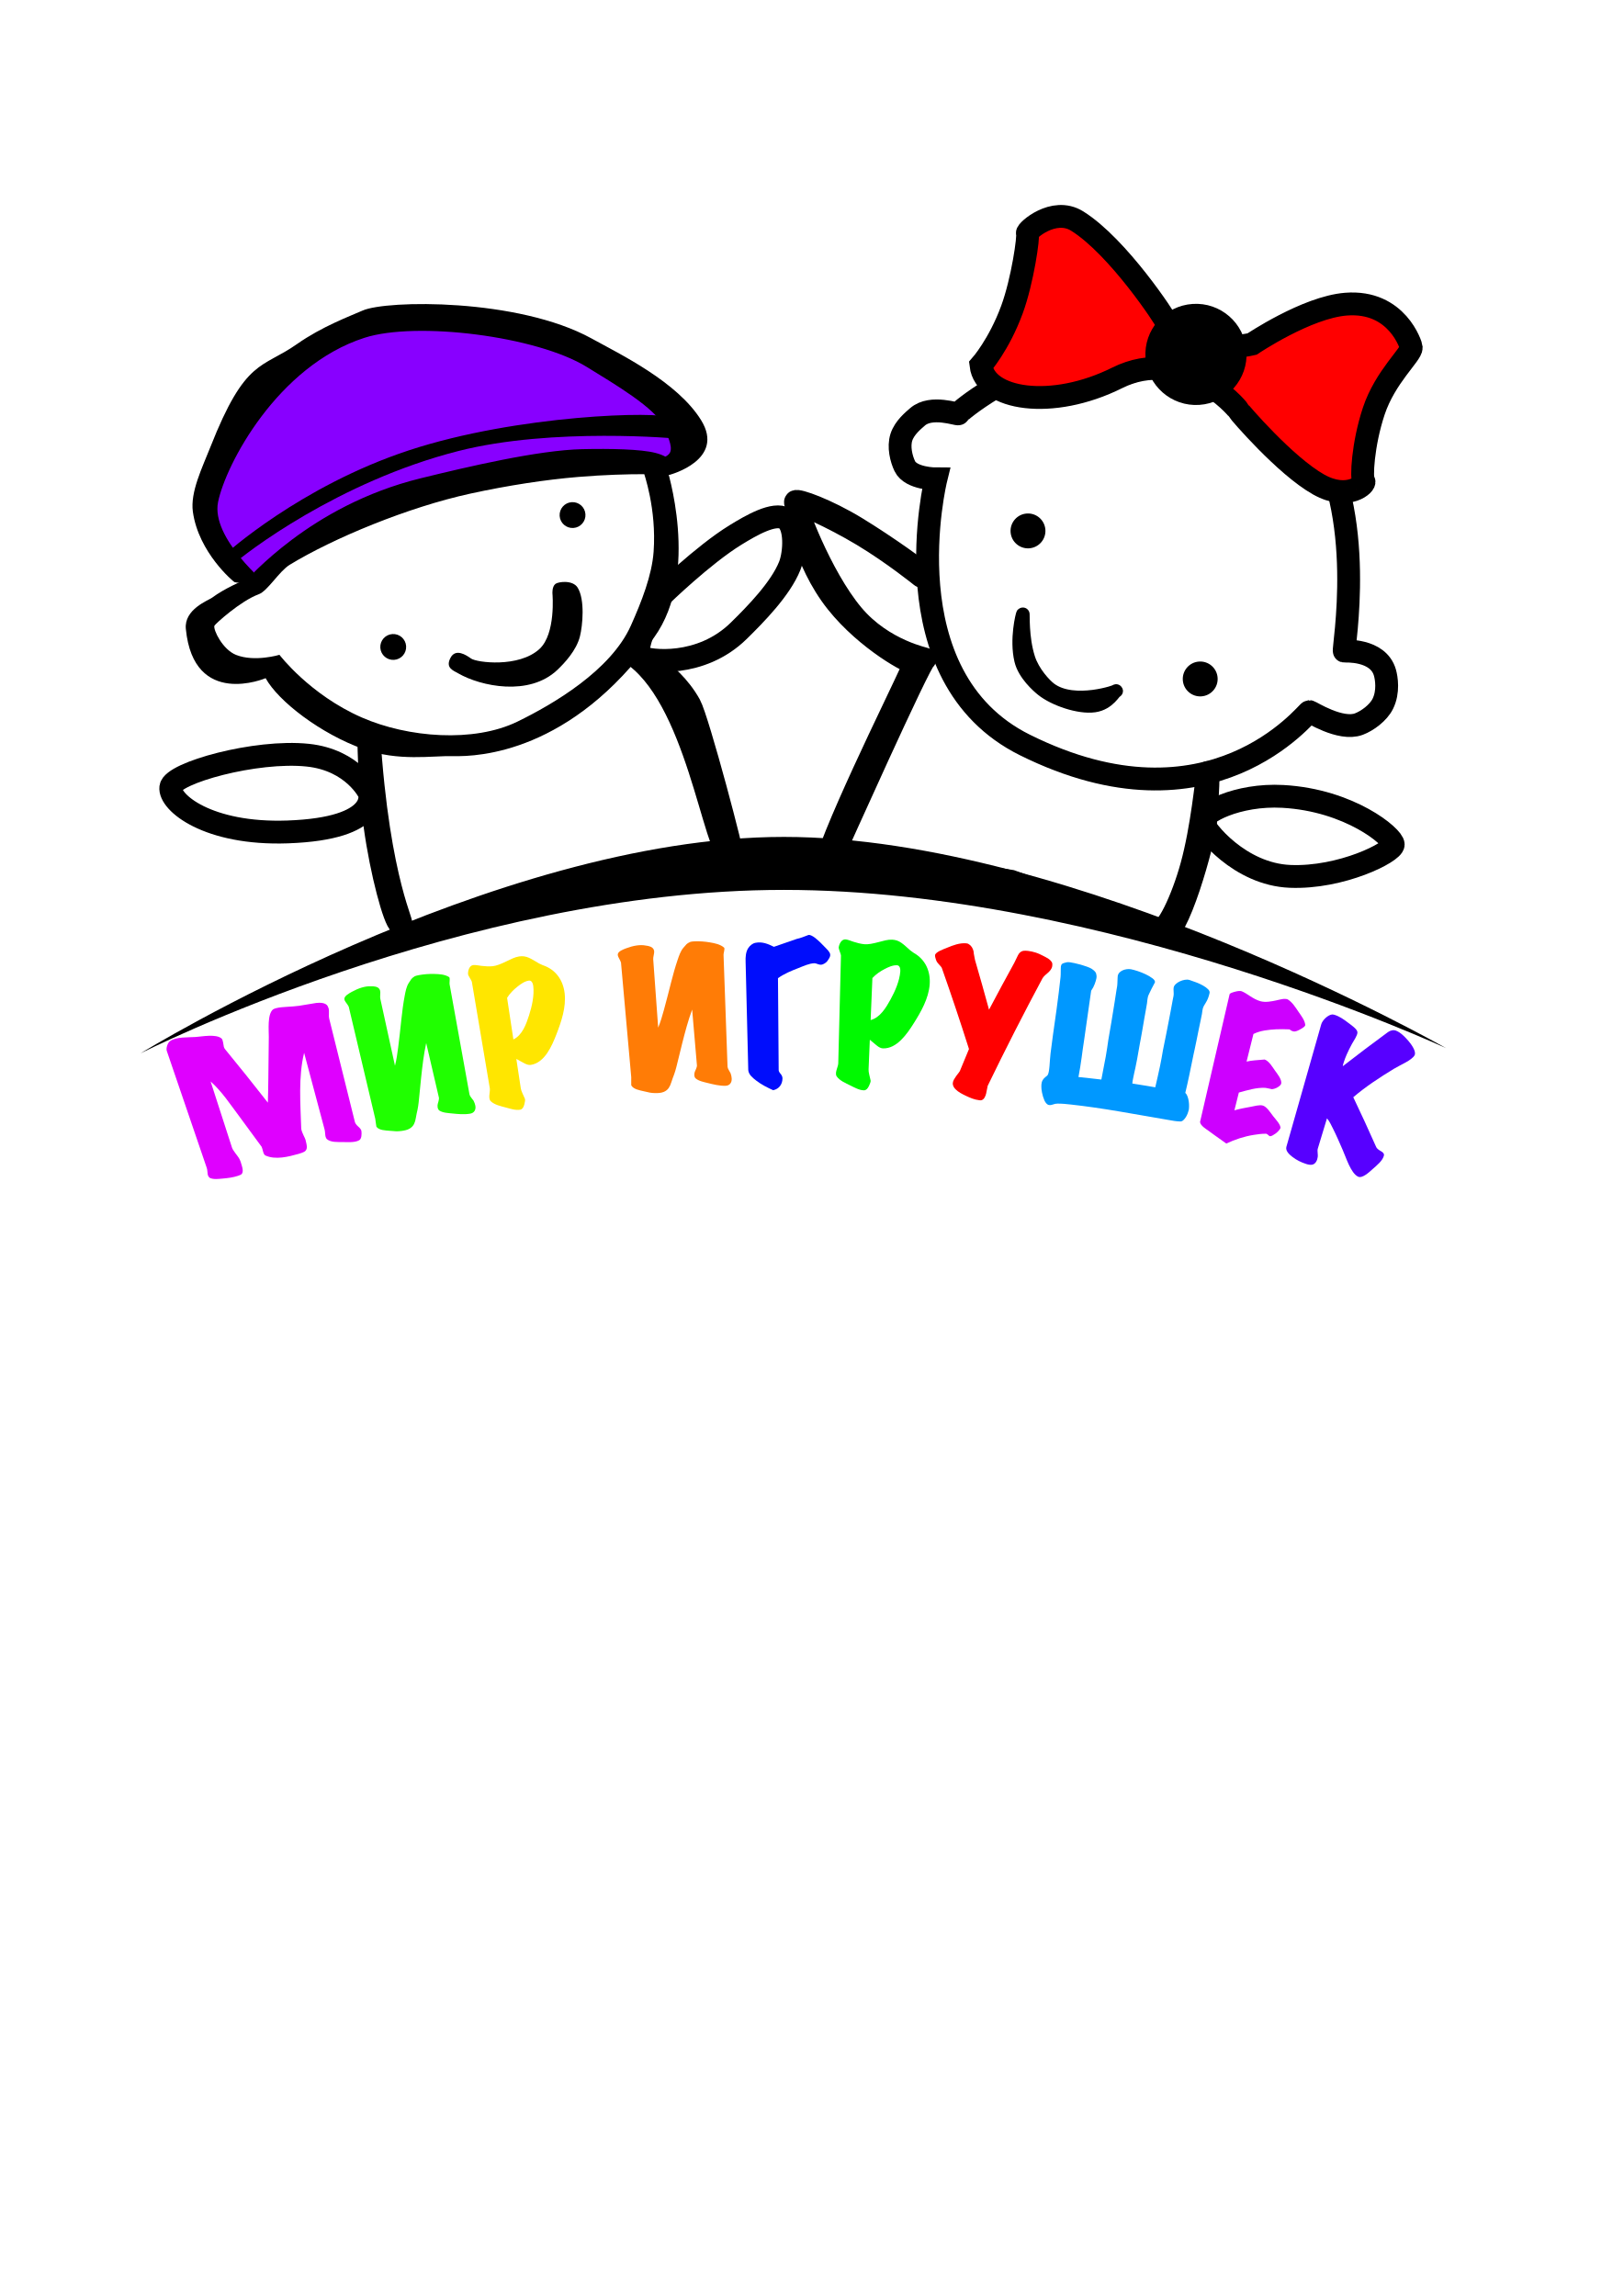
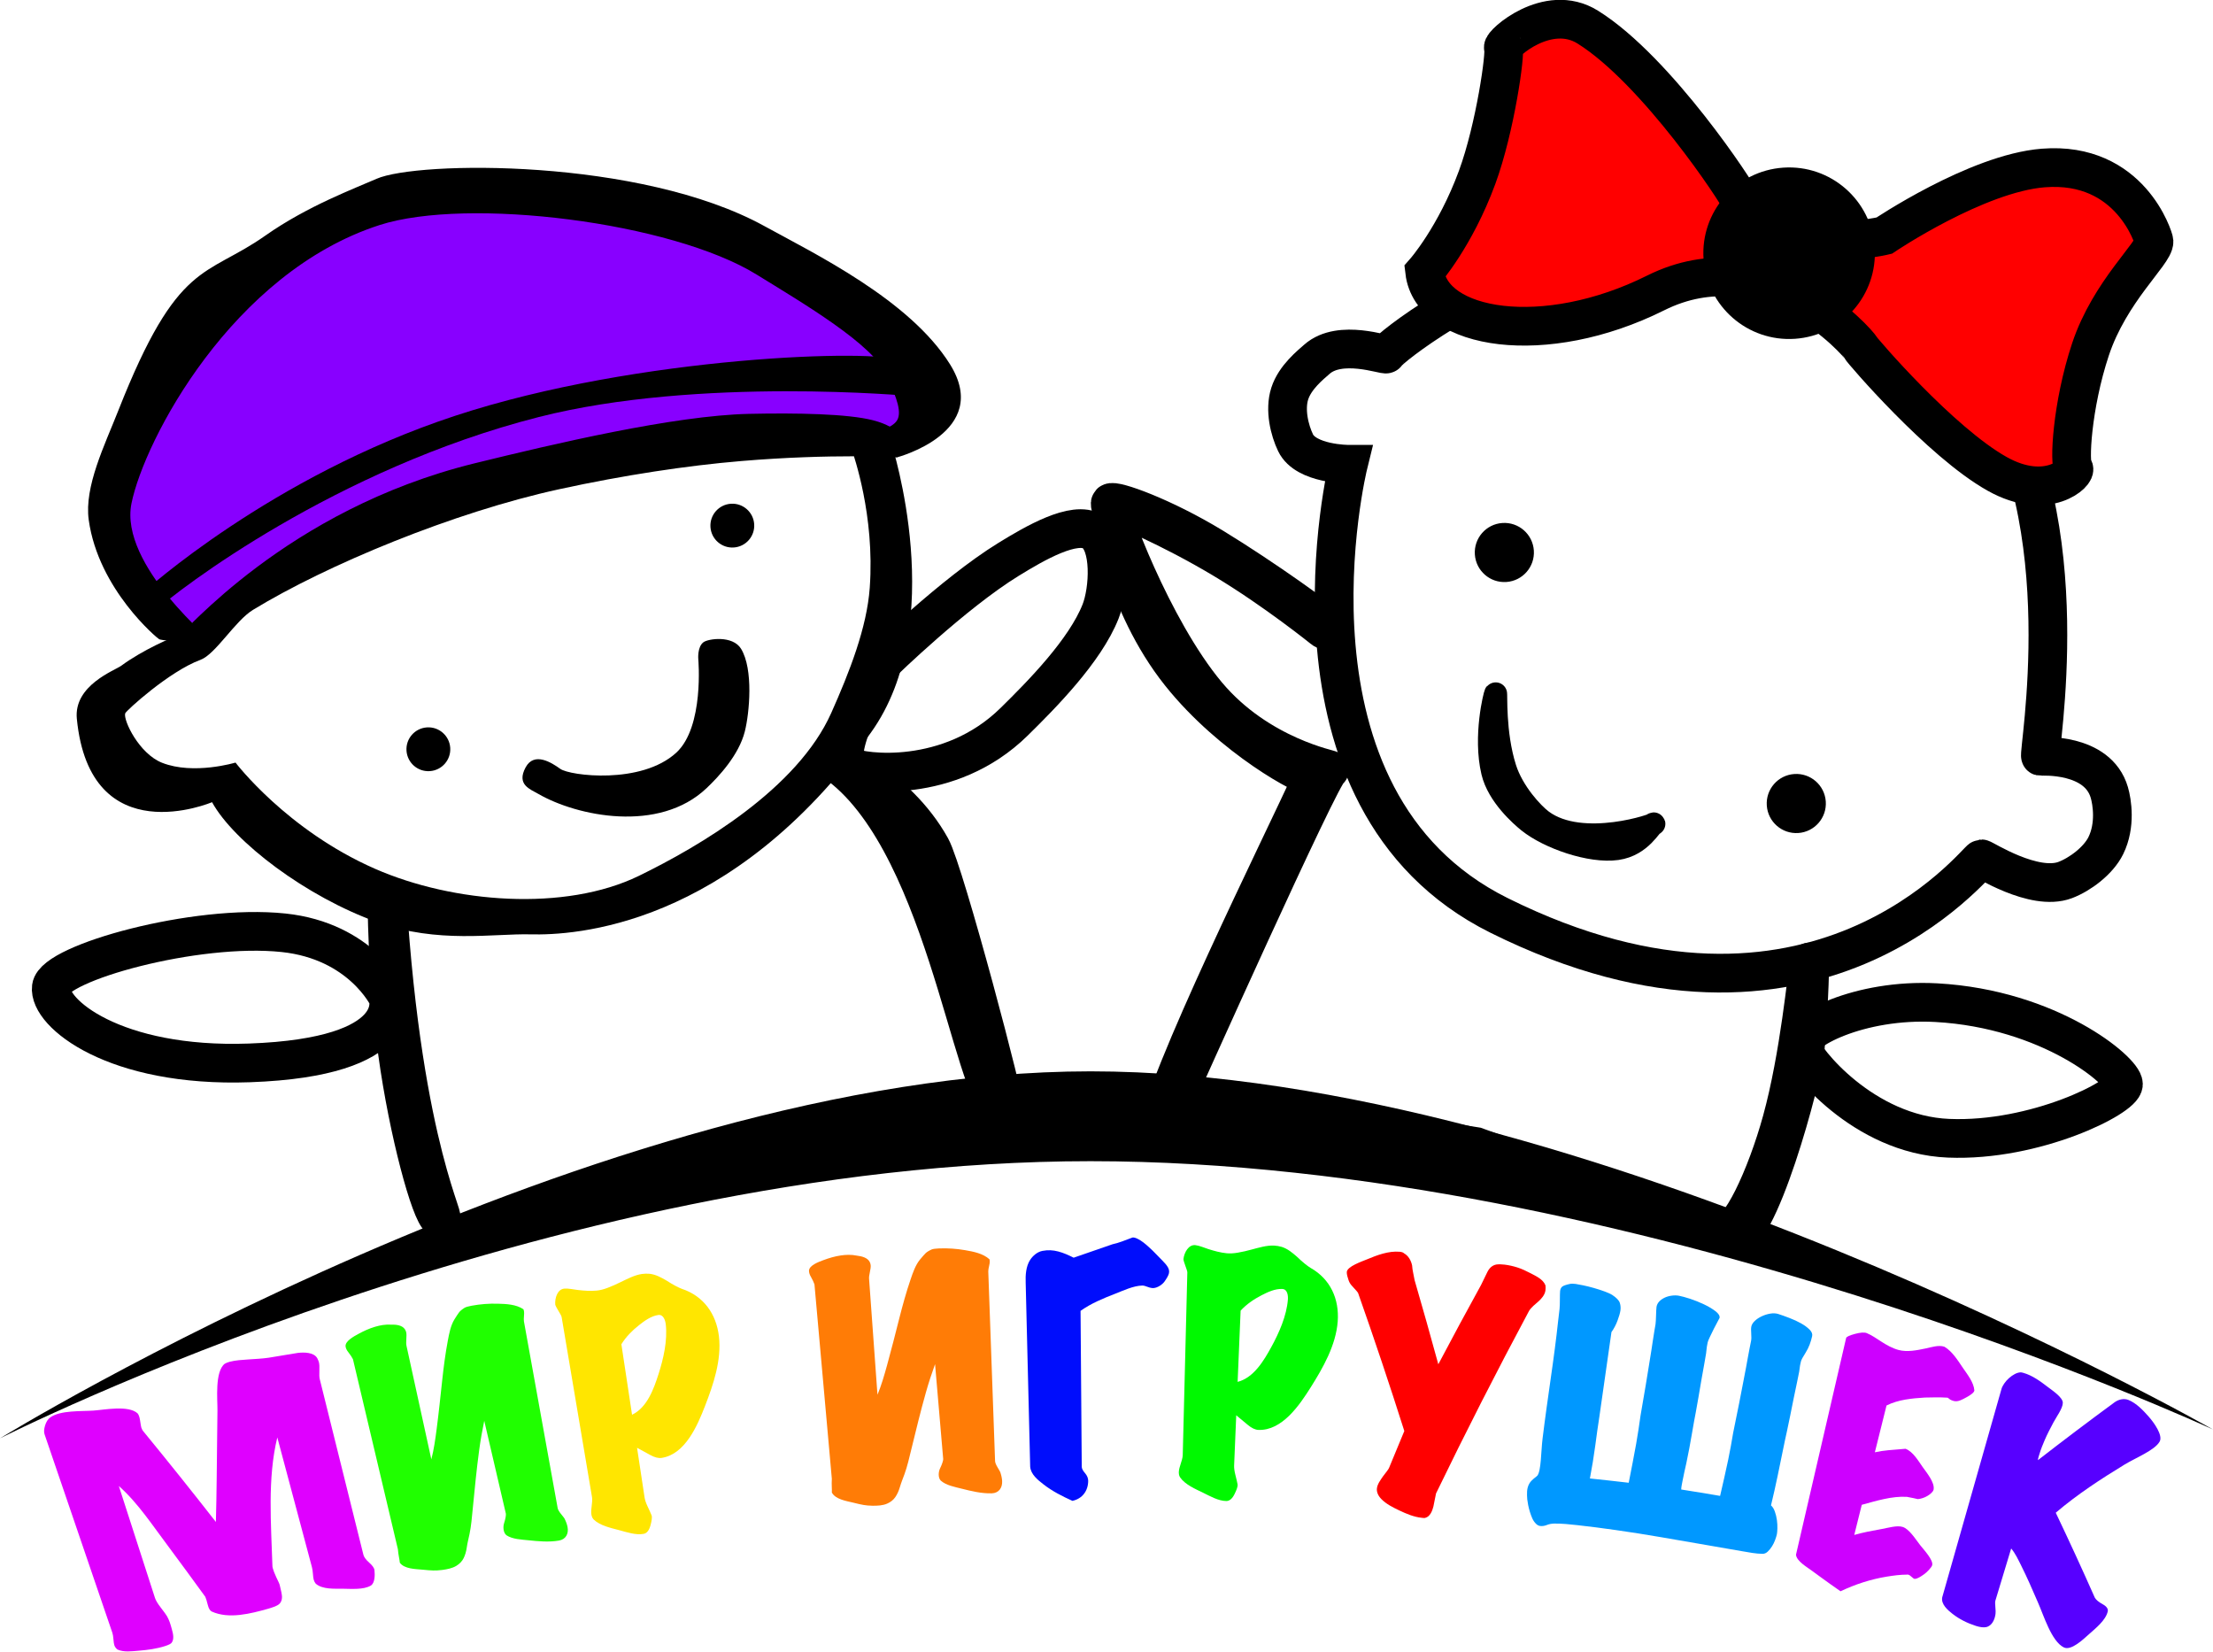
- <svg xmlns="http://www.w3.org/2000/svg" width="210mm" height="297mm" viewBox="0 0 210 297" version="1.1" id="svg8">
+ <svg xmlns="http://www.w3.org/2000/svg" width="168.849mm" height="125.986mm" viewBox="0 0 168.849 125.986" version="1.1" id="svg8">
  <defs id="defs2">
    <clipPath id="clipPath26" clipPathUnits="userSpaceOnUse">
      <path id="path24" d="M 0,4283.991 H 5489.989 V 0 H 0 Z" />
    </clipPath>
  </defs>
-   <g id="layer1">
+   <g id="layer1" transform="translate(-18.17391,-26.52782)">
    <g transform="matrix(0.3527778,0,0,-0.3527778,-883.7337,951.9019)" id="g18">
      <g id="g20">
        <g clip-path="url(#clipPath26)" id="g22" transform="matrix(0.09846629,0,0,0.09846629,2519.697,2220.395)">
          <g transform="translate(2421.135,3208.868)" id="g28">
            <path id="path30" style="fill:#8800ff;fill-opacity:1;fill-rule:nonzero;stroke:none" d="m 0,0 c 0,0 -445.228,553.136 -1168.131,426.233 -426.87,-74.936 -618.559,-683.332 -612.632,-713.009 2.164,-10.839 63.679,-213.866 156.269,-200.219 81.394,11.997 168.55,118.831 290.95,181.466 175.146,89.628 400.488,144.059 597.569,170.867 276.579,37.623 538.892,13.046 670.042,46.886 C -7.153,-72.61 0.125,-7.455 0,0" />
          </g>
          <g transform="translate(846.9642,2675.25)" id="g32">
            <path id="path34" style="fill:#000000;fill-opacity:1;fill-rule:nonzero;stroke:none" d="m 0,0 c 0,0 -210.831,173.46 -183.56,308.803 28.025,139.076 221.438,507.309 545.092,611.572 193.031,62.184 641.336,6.674 828.314,-108.901 99.484,-61.492 257.567,-153.985 285.444,-221.625 12.522,-30.385 33.909,-71.471 24.678,-94.684 -8.482,-21.332 -46.51,-25.419 -60.467,-39.209 -20.587,-20.339 -40.413,-31.701 -39.663,-31.798 10.66,-1.394 98.652,-13.824 98.652,-13.824 0,0 208.739,55.149 116.007,203.982 -88.446,141.955 -298.543,243.637 -407.964,303.822 C 933.729,1068.19 443.859,1061.292 354.68,1021.867 308.64,1001.514 203.136,962.372 110.732,897.301 -21.2,804.396 -81.448,845.342 -212.392,513.038 -242.494,436.646 -287.561,345.943 -277.414,272.775 -256.224,119.975 -126.1,12.121 -122.565,10.643 -111.979,6.214 0,0 0,0" />
          </g>
          <g transform="translate(641.1517,2627.871)" id="g36">
            <path id="path38" style="fill:#000000;fill-opacity:1;fill-rule:nonzero;stroke:none" d="m 0,0 c 45.349,33.647 115.649,64.962 125.326,65.616 10.177,0.687 234.974,276.746 650.865,378.889 173.8,42.686 437.706,104.89 602.165,108.548 105.876,2.355 217.591,0.113 272.517,-14.004 64.753,-16.644 63.177,-45.828 63.177,-45.828 l -9.747,-35.508 c 0,0 -142.276,8.518 -342.796,-8.283 C 1242.874,439.49 1103.538,418.445 962.073,387.619 728.983,336.828 450.905,221.19 289.333,122.683 249.535,98.418 207.1,25.01 173.717,12.787 105.734,-12.106 9.995,-99.2 8.442,-104.827 c -4.274,-15.487 30.757,-88.631 81.184,-108.443 69.302,-27.226 161.201,0.465 161.201,0.465 0,0 112.356,-148.202 306.343,-233.228 172.288,-75.516 417.28,-94.59 579.574,-15.577 132.944,64.723 348.116,190.846 422.616,357.889 40,89.687 78.247,187.078 84.542,274.921 11.514,160.658 -36.161,291.552 -38.252,300.337 -10.889,45.75 86.466,14.432 86.466,14.432 0,0 126.906,-392.939 -45.943,-633.375 -308.61,-429.281 -653.683,-444.925 -747.453,-442.634 -81.147,1.983 -203.295,-20.774 -335.591,26.364 -157.418,56.091 -316.141,177.071 -363.86,263.904 0,0 -267.825,-113.973 -297.001,183.215 C -104.961,-42.917 -13.948,-10.349 0,0" />
          </g>
          <g transform="translate(1557.736,2345.926)" id="g40">
            <path id="path42" style="fill:#000000;fill-opacity:1;fill-rule:nonzero;stroke:none" d="m 0,0 c -18.982,10.926 -48.982,20.492 -28.661,58.45 18.997,35.483 57.703,10.193 76.182,-3.066 21.321,-15.299 178.1,-35.015 254.818,35.511 61.735,56.751 48.366,205.56 48.366,205.56 0,0 -2.417,26.482 11.238,36.919 10.468,8.001 64.347,15.598 82.659,-14.258 27.601,-45.002 18.429,-141.378 8.359,-181.438 C 439.793,85.299 395.364,38.137 368.927,13.008 264.146,-86.587 84.141,-48.427 0,0" />
          </g>
          <g transform="translate(690.6194,2790.094)" id="g44">
            <path id="path46" style="fill:#000000;fill-opacity:1;fill-rule:nonzero;stroke:none" d="m 0,0 c 0,0 278.427,253.097 683.232,386.437 404.804,133.34 935.986,146.922 973.597,121.552 75.222,-50.741 28.873,-78.154 28.873,-78.154 0,0 -466.556,43.674 -818.402,-45.998 C 422.199,270.399 75.394,4.932 23.537,-42.935 4.109,-60.867 0,0 0,0" />
          </g>
          <g transform="translate(1226.565,1900.658)" id="g48">
            <path id="path50" style="fill:none;stroke:#000000;stroke-width:85;stroke-linecap:butt;stroke-linejoin:miter;stroke-miterlimit:4;stroke-dasharray:none;stroke-opacity:1" d="m 0,0 c 0,0 -58.514,122.673 -229.25,140.668 -193.787,20.425 -503.081,-66.312 -509.914,-119.597 -7.211,-56.232 138.019,-176.795 435.03,-166.206 C 45.961,-132.653 0,0 0,0 Z" />
          </g>
          <g transform="translate(2312.966,2634.887)" id="g52">
            <path id="path54" style="fill:none;stroke:#000000;stroke-width:85;stroke-linecap:butt;stroke-linejoin:miter;stroke-miterlimit:4;stroke-dasharray:none;stroke-opacity:1" d="m 0,0 c 0,0 155.983,152.028 276.73,226.339 57.289,35.257 145.031,86.411 185.938,60.754 C 503.576,261.436 497.648,158.968 479.12,112.07 444.989,25.677 350.015,-70.461 289.213,-130.189 146.715,-270.171 -47.136,-243.001 -72.621,-228.78 -120.787,-201.904 0,0 0,0 Z" />
          </g>
          <g transform="translate(1224.526,2121.181)" id="g56">
            <path id="path58" style="fill:none;stroke:#000000;stroke-width:85;stroke-linecap:butt;stroke-linejoin:miter;stroke-miterlimit:4;stroke-dasharray:none;stroke-opacity:1" d="M 0,0 C 0,0 -0.599,-170.136 23.157,-343 47.141,-517.52 95.577,-694.845 116.114,-707.982 141.165,-727.083 35.371,-567.894 0,0 Z" />
          </g>
          <g transform="translate(2196.107,2424.394)" id="g60">
            <path id="path62" style="fill:none;stroke:#000000;stroke-width:85;stroke-linecap:butt;stroke-linejoin:miter;stroke-miterlimit:4;stroke-dasharray:none;stroke-opacity:1" d="M 0,0 C 0,0 147.156,-58.319 223.547,-195.792 253.865,-250.354 392.242,-773.276 383.312,-769.824 311.556,-742.083 253.701,-158.485 0,0 Z" />
          </g>
          <g transform="translate(3280.835,2708.533)" id="g64">
            <path id="path66" style="fill:none;stroke:#000000;stroke-width:85;stroke-linecap:butt;stroke-linejoin:miter;stroke-miterlimit:4;stroke-dasharray:none;stroke-opacity:1" d="m 0,0 c 0,0 -104.014,84.064 -216.727,151.876 -116.688,70.206 -242.268,124.152 -245.615,118.598 -6.579,-10.918 24.5,-212.617 148.304,-368.083 113.471,-142.491 281.49,-232.361 290.542,-225.397 11.691,8.994 -258.65,-527.177 -325.568,-730.973 -5.368,-16.348 563.185,-59.752 681.35,-100.935 121.526,-42.354 365.568,-111.815 548.225,-168.623 32.773,-10.192 93.048,120.385 126.948,243.426 39.328,142.745 55.447,325.387 60.561,348.238 1.71,7.644 0.636,-75.165 -8.947,-188.185 -5.142,-60.652 -105.961,-436.52 -164.631,-416.053 -218.153,76.099 -559.114,199.448 -559.114,199.448 l -660.058,104.939 c 0,0 323.038,721.285 338.822,722.351 7.672,0.518 -154.913,28.35 -269.386,165.289 -121.04,144.795 -219.763,413.437 -211.926,421.115 7.837,7.678 115.163,-30.349 225.602,-97.642 C -131.18,112.095 7.598,12.556 8.055,5.791 8.968,-7.738 0,0 0,0 Z" />
          </g>
          <g transform="translate(5038.795,1708.754)" id="g68">
            <path id="path70" style="fill:none;stroke:#000000;stroke-width:85;stroke-linecap:butt;stroke-linejoin:miter;stroke-miterlimit:4;stroke-dasharray:none;stroke-opacity:1" d="m 0,0 c 0,-28.648 -193.491,-126.613 -384.155,-118.744 -187.788,7.75 -318.86,174.17 -325.493,202.515 -7.447,31.813 128.5,104.699 298.577,95.291 C -161.588,165.263 0,28.648 0,0 Z" />
          </g>
          <g transform="translate(4274.114,3549.898)" id="g72">
            <path id="path74" style="fill:none;stroke:#000000;stroke-width:85;stroke-linecap:butt;stroke-linejoin:miter;stroke-miterlimit:4;stroke-dasharray:none;stroke-opacity:1" d="m 0,0 c 0,0 -232.93,37.836 -434.15,-15.217 -221.583,-58.421 -413.693,-208.807 -420.177,-222.172 -2.001,-4.123 -101.317,33.727 -152.507,-11.629 -13.855,-12.274 -48.156,-39.46 -59.704,-75.426 -11.55,-35.966 -0.346,-80.713 12.751,-107.978 22.714,-47.292 115.963,-47.239 115.963,-47.239 0,0 -181.43,-736.092 331.087,-990.844 694.398,-345.155 1049.886,123.662 1059.385,124.304 4.161,0.281 115.416,-72.396 184.043,-46.586 32.049,12.053 72.828,42.117 89.294,75.682 22.079,45.001 13.628,96.095 7.671,116.569 -25.589,87.941 -149.818,79.149 -151.145,79.464 -6.93,1.646 89.632,517.248 -120.589,825.557 C 359.49,-145.29 26.446,-2.886 0,0 Z" />
          </g>
          <g transform="translate(4261.795,3571.734)" id="g76">
            <path id="path78" style="fill:#ff0000;fill-opacity:1;fill-rule:nonzero;stroke:none" d="m 0,0 c 0,0 -241.693,333.452 -405.034,446.375 -56.334,38.945 -159.248,-36.679 -163.515,-40.844 -16.64,-16.238 -160.385,-507.749 -189.361,-483.987 -13.873,11.376 66.831,-125.353 246.407,-128.625 195.5,-3.562 491.897,125.758 491.897,125.758 z" />
          </g>
          <g transform="translate(4414.541,3495.039)" id="g80">
            <path id="path82" style="fill:#ff0000;fill-opacity:1;fill-rule:nonzero;stroke:none" d="M 0,0 C 0,0 279.504,201.259 454.702,216.099 618.25,229.952 678.076,57.902 683.815,46.168 695.703,21.864 475.048,-199.676 500.885,-439.337 526.722,-678.999 -47.08,-103.603 -41.751,-39.512 -36.422,24.579 0,0 0,0" />
          </g>
          <g transform="translate(3503.885,3493.278)" id="g84">
            <path id="path86" style="fill:none;stroke:#000000;stroke-width:85;stroke-linecap:butt;stroke-linejoin:miter;stroke-miterlimit:4;stroke-dasharray:none;stroke-opacity:1" d="m 0,0 c 0,0 67.069,75.983 115.32,207.232 39.775,108.191 63.103,274.897 57.508,284.423 -4.542,7.732 97.216,100.407 185.423,45.394 152.273,-94.968 331.038,-367.048 334.734,-380.676 2.919,-10.762 71.803,-65.288 150.184,-81.913 78.38,-16.626 166.257,4.649 166.257,4.649 0,0 203.055,136.965 349.414,148.519 191.85,15.144 242.937,-155.335 243.2,-161.11 1.177,-25.827 -96.996,-109.081 -139.587,-237.363 -41.021,-123.554 -47.375,-253.219 -37.163,-261.132 9.83,-7.616 -56.483,-74.592 -167.947,-12.072 -124.564,69.868 -296.511,270.813 -299.202,276.415 -5.1,10.614 -207.049,242.452 -450.882,120.787 C 263.425,-168.511 15.236,-128.283 0,0 Z" />
          </g>
          <g transform="translate(4116.461,3521.044)" id="g88">
            <path id="path90" style="fill:#000000;fill-opacity:1;fill-rule:nonzero;stroke:none" d="M 0,0 C -7.009,103.807 71.462,193.64 175.269,200.648 279.075,207.657 368.908,129.187 375.917,25.38 382.925,-78.427 304.455,-168.26 200.648,-175.269 96.842,-182.277 7.008,-103.807 0,0" />
          </g>
          <g transform="translate(1935.167,2932.239)" id="g92">
            <path id="path94" style="fill:#000000;fill-opacity:1;fill-rule:nonzero;stroke:none" d="M 0,0 C -1.791,26.524 18.26,49.478 44.784,51.269 71.308,53.06 94.262,33.009 96.053,6.485 97.843,-20.04 77.793,-42.993 51.269,-44.784 24.745,-46.575 1.791,-26.524 0,0" />
          </g>
          <g transform="translate(1267.529,2441.084)" id="g96">
            <path id="path98" style="fill:#000000;fill-opacity:1;fill-rule:nonzero;stroke:none" d="M 0,0 C -1.791,26.524 18.26,49.478 44.784,51.269 71.308,53.06 94.262,33.009 96.053,6.485 97.843,-20.039 77.793,-42.993 51.269,-44.784 24.745,-46.575 1.791,-26.524 0,0" />
          </g>
          <g transform="translate(3614.154,2872.099)" id="g100">
            <path id="path102" style="fill:#000000;fill-opacity:1;fill-rule:nonzero;stroke:none" d="M 0,0 C -2.415,35.782 24.633,66.747 60.415,69.163 96.196,71.579 127.162,44.53 129.578,8.748 131.993,-27.034 104.945,-57.999 69.163,-60.415 33.382,-62.831 2.416,-35.782 0,0" />
          </g>
          <g transform="translate(4255.386,2320.797)" id="g104">
            <path id="path106" style="fill:#000000;fill-opacity:1;fill-rule:nonzero;stroke:none" d="M 0,0 C -2.416,35.782 24.633,66.747 60.415,69.163 96.196,71.579 127.161,44.53 129.577,8.749 131.993,-27.033 104.944,-57.999 69.163,-60.415 33.381,-62.831 2.416,-35.782 0,0" />
          </g>
          <g transform="translate(3732.192,2285.474)" id="g108">
            <path id="path110" style="fill:none;stroke:#000000;stroke-width:50;stroke-linecap:butt;stroke-linejoin:miter;stroke-miterlimit:4;stroke-dasharray:none;stroke-opacity:1" d="m 0,0 c 44.641,-35.756 136.458,-67.711 194.04,-59.534 53.742,7.632 74.672,54.306 80.76,54.718 12.12,0.817 -156.749,-59.14 -245.375,6.802 -20.611,15.335 -64.187,62.175 -80.941,114.738 -24.919,78.181 -19.08,166.74 -20.97,164.676 -1.651,-1.801 -25.236,-93.938 -6.674,-172.173 C -66.832,57.261 -16.015,12.826 0,0 Z" />
          </g>
          <g transform="translate(374.659,931.0083)" id="g112">
            <path id="path114" style="fill:#000000;fill-opacity:1;fill-rule:nonzero;stroke:none" d="m 0,0 c 0,0 1311.255,805.975 2395.23,805.975 1083.976,0 2465.596,-786.589 2465.596,-786.589 0,0 -1271.171,589.263 -2465.596,589.263 C 1200.805,608.649 0,0 0,0" />
          </g>
          <g transform="translate(737.9295,474.98)" id="g116">
            <path id="path118" style="fill:#df00ff;fill-opacity:1;fill-rule:nonzero;stroke:none" d="m 0,0 c -18.866,-6.193 -38.873,-8.759 -58.498,-10.395 -14.691,-1.225 -32.833,-3.941 -46.875,2.663 -3.243,2.549 -5.49,5.674 -6.753,9.363 -0.841,2.457 -1.503,6.805 -1.978,13.055 -0.473,6.237 -1.267,11.001 -2.389,14.286 -49.628,145.285 -99.258,290.569 -148.886,435.854 -1.68,4.918 -1.33,11.324 1.067,19.238 2.392,7.9 6.293,14.311 11.476,17.957 22.574,15.878 67.513,13.054 94.786,14.918 23.658,1.619 76.853,12.32 97.011,-6.092 2.396,-2.892 4.234,-7.845 5.294,-14.683 1.396,-9.008 2.243,-14.5 2.754,-16.147 1.153,-3.724 2.862,-6.829 5.119,-9.296 C 5.85,405.234 58.778,339.114 110.91,272.355 c 0.938,30.506 1.306,61.034 1.74,91.547 0.73,51.186 1.097,102.447 1.726,153.578 0.286,23.272 -6.214,84.726 15.941,102.303 1.732,0.923 3.385,1.723 4.952,2.383 1.554,0.654 3.516,1.337 5.82,1.943 13.197,3.471 27.555,4.227 41.16,5.158 14.692,1.004 29.709,1.624 44.418,3.758 21.577,3.642 43.166,7.203 64.77,10.682 13.072,1.368 34.281,1.59 42.061,-11.562 1.965,-3.978 3.211,-7.016 3.731,-9.115 1.041,-4.208 1.367,-10.489 0.988,-18.829 -0.379,-8.353 -0.09,-14.414 0.85,-18.196 31.967,-128.61 63.935,-257.22 95.902,-385.83 1.15,-4.63 5.35,-10.709 12.5,-16.98 7.077,-6.207 11.427,-11.902 11.807,-17.159 1.1,-10.303 1.029,-28.016 -8.186,-33.478 -15.768,-9.348 -42.194,-7.064 -61.402,-6.857 -17.867,0.193 -44.919,-1.848 -59.529,11.225 -2.073,2.577 -3.559,5.542 -4.456,8.895 -0.672,2.511 -1.222,6.739 -1.652,12.671 -0.43,5.932 -1.144,10.789 -2.149,14.555 -25.352,94.984 -50.705,189.97 -76.057,284.954 -21.948,-89.55 -13.559,-190.8 -10.769,-281.762 -0.087,-1.373 0.226,-3.309 0.927,-5.812 1.17,-4.173 3.546,-11.066 7.553,-19.472 3.688,-7.739 6.627,-13.502 7.487,-16.794 3.341,-12.781 4.866,-21.573 5.061,-25.566 0.18,-8.941 -3.013,-15.176 -9.286,-18.803 -4.345,-2.513 -11.708,-5.394 -21.928,-8.251 -37.38,-10.452 -85.313,-23.104 -123.119,-5.896 -3.879,1.977 -6.718,6.822 -8.598,14.353 -2.296,9.194 -4.199,15.244 -5.51,18.017 -26.905,37.098 -54.02,74.04 -81.348,110.829 -33.523,44.349 -66.548,95.404 -108.586,132.475 26.495,-82.01 52.989,-164.02 79.483,-246.03 1.597,-4.945 5.689,-11.965 12.335,-20.593 3.911,-5.077 7.109,-9.212 9.297,-12.363 2.192,-3.156 3.771,-5.506 4.729,-7.011 2.176,-3.853 4.167,-8.219 5.968,-13.093 1.8,-4.875 3.262,-10.535 4.838,-16.187 C 16.724,27.637 19.837,15.158 13.813,7.2 12.217,4.873 7.588,2.492 0,0" />
          </g>
          <g transform="translate(1346.178,641.9468)" id="g120">
            <path id="path122" style="fill:#20ff00;fill-opacity:1;fill-rule:nonzero;stroke:none" d="m 0,0 c -7.652,-1.08 -14.59,-1.275 -20.027,-1.174 -5.436,0.102 -13.472,0.724 -24.126,1.824 -14.768,1.356 -39.188,1.439 -49.129,15.213 -0.272,3.044 -0.916,7.236 -1.945,12.557 -1.027,5.31 -1.815,11.023 -2.336,17.138 -32.901,139.079 -65.802,278.157 -98.703,417.236 -1.928,3.987 -5.357,9.185 -10.298,15.585 -2.759,3.35 -5.504,8.142 -5.94,12.609 -1.136,11.647 18.325,21.979 28.053,27.296 11.475,6.273 23.945,12.028 36.68,15.775 5.42,1.595 11.166,2.974 17.061,3.857 5.896,0.883 12.064,1.144 18.484,0.802 9.989,0.293 23.786,-0.806 29.976,-10.031 1.483,-2.335 2.461,-4.564 2.922,-6.676 0.739,-3.392 0.84,-8.361 0.322,-14.89 -0.519,-6.542 -0.407,-11.508 0.333,-14.889 18.19,-83.133 36.381,-166.267 54.571,-249.401 5.695,21.841 8.767,44.398 11.677,66.679 4.645,35.561 8.359,71.51 12.218,107.193 3.137,29.008 6.901,58.195 12.314,86.82 2.926,15.467 6.148,33.133 14.51,46.714 4.346,7.06 7.774,12.17 10.076,15.282 2.301,3.11 6.473,6.594 12.543,10.447 2.648,1.405 7.793,2.958 15.238,4.327 19.012,3.499 38.236,4.983 57.567,4.428 18.583,-0.534 39.858,-1.325 56.067,-12.146 1.472,-2.818 1.928,-7.362 1.366,-13.615 -0.563,-6.267 -0.608,-10.672 -0.146,-13.229 24.674,-136.591 49.35,-273.184 74.026,-409.776 0.617,-3.416 3,-7.617 7.034,-12.595 5.261,-6.492 7.912,-10.026 7.987,-10.445 3.486,-6.862 5.659,-13.159 6.711,-18.599 2.854,-14.746 -3.732,-27.173 -18.935,-29.818 -21.925,-3.814 -45.437,-1.607 -67.023,0.667 -14.922,1.572 -35.047,2.18 -48.321,11.059 -7.048,5.682 -7.666,18.507 -5.206,26.12 3.529,10.92 4.475,18.772 3.97,21.321 C 123.82,191.627 108.005,259.574 92.128,327.507 87.705,306.321 83.934,284.996 81.039,263.657 78.08,241.841 75.524,219.719 73.218,197.746 71.019,176.788 68.992,155.689 66.9,134.738 65.037,116.07 63.486,96.322 59.767,78.807 57.795,69.521 55.139,59.158 53.742,49.301 52.481,40.409 50.161,32.593 46.842,25.897 43.523,19.203 38.267,13.615 31.116,9.195 21.758,3.412 10.353,1.461 0,0" />
          </g>
          <g transform="translate(1762.944,982.811)" id="g124">
            <path id="path126" style="fill:#ffe600;fill-opacity:1;fill-rule:nonzero;stroke:none" d="m 0,0 c 33.229,15.741 47.902,57.315 58.153,89.26 10.937,34.08 19.898,73.552 15.929,109.118 -0.943,8.448 -5.051,22.28 -16.392,20.694 C 41.755,216.843 27.029,205.986 15.199,196.643 0.543,185.067 -13.259,171.35 -23.443,154.794 -15.629,103.196 -7.814,51.598 0,0 m 25.577,-261.583 c -16.993,-3.286 -37.289,3.669 -53.531,8.01 -17.991,4.807 -42.279,9.802 -56.442,23.584 -6.709,7.124 -5.534,18.796 -4.558,26.9 1.037,8.61 1.988,16.365 1.051,21.92 -22.263,131.957 -44.525,263.916 -66.787,395.873 -0.217,1.281 -1.01,3.131 -2.376,5.529 -1.369,2.401 -2.894,5.007 -4.567,7.793 -1.669,2.781 -3.219,5.495 -4.628,8.11 -1.407,2.608 -2.223,4.564 -2.441,5.845 -1.114,14.322 4.803,33.924 20.221,35.021 9.128,0.648 19.916,-1.944 29.537,-3.047 13.505,-1.548 27.665,-2.624 41.497,-1.278 7.11,0.69 15.022,2.682 23.676,5.965 9.647,3.658 19.247,7.925 28.499,12.513 14.761,7.078 30.393,15.471 46.608,17.936 5.613,0.852 11.446,0.96 17.302,0.466 13.554,-1.613 25.059,-7.923 36.67,-14.644 7.89,-5.062 14.662,-9.075 20.324,-12.036 5.659,-2.959 10.25,-5.102 13.771,-6.384 47.856,-15.838 75.6,-55.112 81.43,-104.359 6.14,-51.879 -12.356,-106.093 -30.601,-153.05 -16.587,-42.691 -43.41,-105.925 -95.23,-113.894 -7.068,-1.086 -15.543,1.137 -25.238,6.497 -9.565,5.288 -19.159,10.531 -28.772,15.733 5.512,-36.398 11.025,-72.794 16.537,-109.191 0.778,-5.139 2.824,-11.458 6.215,-18.771 4.538,-9.783 7.761,-16.634 9.115,-20.307 1.643,-4.456 0.239,-12.045 -2.157,-21.346 -2.734,-10.609 -7.452,-17.905 -15.125,-19.388" />
          </g>
          <g transform="translate(2291.38,782.9546)" id="g128">
            <path id="path130" style="fill:#ff7c06;fill-opacity:1;fill-rule:nonzero;stroke:none" d="m 0,0 c -7.686,0.026 -14.548,0.825 -19.887,1.704 -5.338,0.878 -13.161,2.644 -23.496,5.257 -14.376,3.463 -38.4,7.064 -46.212,22.089 0.164,3.052 0.122,7.292 -0.138,12.706 -0.261,5.402 -0.228,11.17 0.124,17.295 -12.719,142.349 -25.437,284.699 -38.155,427.049 -1.334,4.222 -3.974,9.857 -7.933,16.898 -2.242,3.711 -4.265,8.84 -4.064,13.33 0.523,11.673 21.118,19.116 31.474,22.996 12.182,4.564 25.273,8.476 38.344,10.362 5.562,0.802 11.415,1.345 17.344,1.376 5.931,0.03 12.042,-0.594 18.316,-1.85 9.902,-1.143 23.327,-4.22 28.102,-14.213 1.13,-2.524 1.778,-4.87 1.932,-7.026 0.249,-3.462 -0.355,-8.395 -1.79,-14.783 -1.437,-6.4 -2.028,-11.331 -1.778,-14.782 6.148,-84.879 12.297,-169.756 18.446,-254.634 8.703,20.809 14.921,42.693 20.94,64.323 9.61,34.534 18.358,69.581 27.212,104.344 7.198,28.258 15.037,56.607 24.428,84.169 5.072,14.885 10.741,31.903 20.914,44.162 5.283,6.367 9.386,10.935 12.094,13.686 2.709,2.749 7.313,5.603 13.843,8.549 2.809,1.013 8.099,1.815 15.631,2.108 19.24,0.749 38.4,-0.525 57.376,-3.832 18.258,-3.181 39.129,-7.009 53.562,-20.016 1.052,-3 0.857,-7.562 -0.583,-13.671 -1.443,-6.122 -2.113,-10.476 -2.02,-13.073 4.966,-138.712 9.932,-277.426 14.899,-416.14 0.125,-3.469 1.879,-7.967 5.151,-13.469 4.268,-7.176 6.381,-11.052 6.396,-11.477 2.465,-7.29 3.714,-13.832 3.982,-19.366 0.722,-14.958 -7.493,-26.362 -22.902,-26.813 -22.159,-0.651 -45.032,4.89 -65.985,10.221 -14.488,3.685 -34.254,7.17 -46.06,17.841 -6.143,6.637 -4.936,19.408 -1.431,26.595 5.027,10.31 7.07,17.941 6.933,20.536 -5.895,69.514 -11.854,139.022 -17.878,208.524 C 129.77,290.637 123.033,270.068 117.158,249.363 111.151,228.192 105.5,206.664 100.116,185.246 94.981,164.818 89.996,144.226 84.968,123.788 80.489,105.579 76.167,86.264 70.021,69.451 66.764,60.541 62.68,50.664 59.909,41.109 57.408,32.49 54.016,25.085 49.799,18.934 45.582,12.782 39.614,8.004 31.945,4.652 21.914,0.267 10.401,-0.035 0,0" />
          </g>
          <g transform="translate(2730.202,793.6821)" id="g132">
            <path id="path134" style="fill:#000dfc;fill-opacity:1;fill-rule:nonzero;stroke:none" d="m 0,0 c -22.227,10.071 -44.202,21.133 -63.323,36.051 -12.337,9.626 -28.085,21.771 -29.447,38.979 -3.291,134.649 -6.583,269.296 -9.873,403.945 -0.674,16.533 0.477,36.031 9.798,50.266 6.288,9.602 16.135,17.681 27.008,19.735 12.363,2.336 22.846,1.802 34.962,-1.366 11.434,-2.989 22.461,-7.993 33.636,-13.566 28.424,10.011 56.902,19.86 85.437,29.551 6.186,1.285 13.104,3.316 20.748,6.095 7.629,2.774 15.285,5.646 22.949,8.618 2.867,0.402 6.563,-0.489 11.07,-2.698 4.502,-2.207 8.892,-4.964 13.143,-8.261 4.251,-3.298 8.26,-6.707 12.016,-10.219 3.755,-3.512 6.572,-6.161 8.451,-7.914 6.951,-7.204 13.896,-14.422 21.021,-21.449 5.592,-5.515 9.648,-10.472 12.159,-14.842 2.513,-4.373 3.256,-8.84 2.223,-13.362 -1.034,-4.525 -4.522,-10.478 -9.53,-17.689 -4.879,-7.025 -15.643,-14.026 -24.235,-14.543 -3.129,-0.188 -7.519,0.439 -12.658,2.451 -5.15,2.018 -9.229,3.132 -11.954,3.07 -19.974,-0.458 -41.939,-11.109 -60.72,-18.406 -25.631,-9.959 -52.283,-20.936 -74.997,-37.207 0.874,-114.113 1.748,-228.226 2.622,-342.34 0.03,-3.898 2.403,-8.538 7.087,-13.917 4.69,-5.384 7.119,-11.19 7.076,-17.171 C 34.513,22.124 21.889,4.65 0,0" />
          </g>
          <g transform="translate(3093.091,1054.98)" id="g136">
            <path id="path138" style="fill:#00f900;fill-opacity:1;fill-rule:nonzero;stroke:none" d="m 0,0 c 35.571,9.119 57.854,47.151 73.97,76.518 17.218,31.376 33.523,68.404 36.416,104.071 0.686,8.458 -0.684,22.832 -12.112,23.442 C 82.233,204.888 65.739,197.036 52.375,190.124 35.811,181.557 19.679,170.724 6.556,156.422 4.37,104.281 2.185,52.141 0,0 m -24.825,-261.652 c -17.26,0.018 -35.807,10.722 -50.869,18.082 -16.698,8.157 -39.517,17.708 -50.735,33.926 -5.207,8.279 -1.834,19.503 0.666,27.277 2.655,8.253 5.063,15.683 5.205,21.315 3.359,133.78 6.719,267.56 10.079,401.339 0.033,1.299 -0.391,3.266 -1.272,5.881 -0.881,2.618 -1.877,5.467 -2.982,8.521 -1.104,3.048 -2.102,6.01 -2.983,8.844 -0.88,2.83 -1.305,4.905 -1.274,6.204 1.633,14.232 11.137,32.385 26.456,30.515 9.055,-1.106 19.118,-5.712 28.321,-8.631 12.92,-4.097 26.575,-7.857 40.37,-9.178 7.092,-0.677 15.217,-0.233 24.316,1.336 10.143,1.75 20.357,4.108 30.29,6.844 15.804,4.131 32.716,9.386 49.068,8.709 5.66,-0.234 11.394,-1.241 17.035,-2.845 12.978,-4.172 23.043,-12.562 33.135,-21.372 6.766,-6.475 12.637,-11.707 17.619,-15.693 4.983,-3.985 9.072,-6.965 12.279,-8.895 43.915,-24.7 63.592,-68.56 59.912,-117.981 -3.879,-52.091 -32.354,-101.773 -59.203,-144.396 -24.37,-38.685 -62.711,-95.694 -115.03,-93.623 -7.13,0.282 -15.007,4.083 -23.479,11.195 -8.358,7.015 -16.752,13.993 -25.173,20.935 -1.542,-36.78 -3.083,-73.559 -4.624,-110.339 -0.218,-5.193 0.581,-11.785 2.507,-19.611 2.577,-10.471 4.427,-17.811 5.052,-21.674 0.759,-4.688 -2.062,-11.869 -6.181,-20.542 -4.699,-9.893 -10.711,-16.151 -18.505,-16.143" />
          </g>
          <g transform="translate(3497.203,756.5132)" id="g140">
            <path id="path142" style="fill:#ff0000;fill-opacity:1;fill-rule:nonzero;stroke:none" d="m 0,0 c -17.09,1.748 -33.754,8.864 -48.796,16.021 -13.833,6.583 -29.013,14.038 -39.814,25.272 -7.08,7.363 -10.396,15.416 -9.588,23.037 1.021,9.636 7.792,18.379 13.053,26.222 4.049,5.279 7.232,9.453 9.526,12.504 2.295,3.05 3.742,5.415 4.349,7.101 11.014,26.829 22.111,53.622 33.29,80.382 -32.203,101.508 -66.027,202.475 -101.452,302.903 -0.373,1.331 -4.908,6.678 -13.66,16.035 -3.51,3.737 -6.024,8.055 -7.553,12.945 -1.525,4.884 -3.969,11.838 -3.703,17.212 0.608,12.275 33.188,23.247 44.289,27.87 22.153,9.226 47.097,18.852 71.743,16.747 4.73,-0.404 8.003,-1.597 9.752,-3.489 9.771,-5.413 15.322,-15.818 17.66,-26.42 0.418,-5.697 1.215,-11.209 2.383,-16.537 1.167,-5.323 2.21,-10.649 3.134,-15.956 17.883,-61.43 35.24,-123.006 52.07,-184.733 30.838,58.483 62.212,116.676 94.116,174.584 4.39,9.463 8.972,18.869 13.68,28.167 4.683,9.25 11.2,14.713 19.575,16.33 4.887,0.725 10.926,0.624 18.011,-0.21 9.228,-1.087 18.942,-3.309 27.762,-6.057 10.325,-3.217 20.071,-8.002 29.734,-12.976 11.865,-6.296 27.298,-13.11 32.503,-26.595 0.172,-2.214 0.285,-4.088 0.319,-5.615 0.033,-1.535 -0.096,-3.379 -0.389,-5.519 -1.363,-10.007 -8.92,-18.235 -15.445,-24.141 -6.699,-6.063 -15.507,-12.451 -20.631,-20.856 C 165.109,322.037 97.012,188.439 31.676,53.46 29.742,43.869 27.812,34.276 25.887,24.683 23.539,15.272 18.619,2.379 7.939,-0.183 7.013,-0.514 5.791,-0.608 4.264,-0.447 2.727,-0.285 1.311,-0.134 0,0" />
          </g>
          <g transform="translate(3757.217,738.5659)" id="g144">
            <path id="path146" style="fill:#0098ff;fill-opacity:1;fill-rule:nonzero;stroke:none" d="m 0,0 c -3.5,0.505 -6.583,2.449 -9.273,5.268 -2.931,3.069 -5.706,6.944 -7.723,11.595 -2.021,4.659 -3.795,9.503 -5.326,14.527 -1.532,5.018 -2.754,9.903 -3.665,14.614 -0.911,4.716 -1.575,8.849 -1.975,12.409 -0.831,11.756 -1.638,23.804 4.445,34.471 5.132,8.999 15.54,14.852 17.705,17.53 8.537,10.564 8.041,53.995 11.429,81.051 2.822,22.54 5.666,45.127 8.844,67.638 1.845,13.076 3.685,26.159 5.529,39.239 2.719,19.298 5.463,38.614 8.158,57.893 2.965,21.212 5.735,42.525 8.278,63.783 2.261,18.896 4.212,38.158 6.568,56.805 0.268,2.115 0.473,5.075 0.519,8.782 0.046,3.7 0.099,7.538 0.173,11.457 0.074,3.92 0.112,7.637 0.125,11.133 0.013,3.489 0.134,6.1 0.375,7.821 0.599,4.282 2.125,7.464 4.587,9.523 2.459,2.054 7.944,4.021 16.442,5.875 3.5,0.813 7.859,0.844 13.077,0.091 3.792,-0.548 9.337,-1.571 16.618,-3.077 7.281,-1.506 15.002,-3.42 23.129,-5.734 8.129,-2.314 15.883,-4.807 23.223,-7.469 7.334,-2.661 13.009,-5.196 16.998,-7.565 9.646,-6.335 15.354,-12.283 17.116,-17.822 1.761,-5.535 2.163,-11.312 1.208,-17.295 -0.887,-5.564 -3.088,-12.826 -6.33,-21.687 -3.154,-8.621 -7.887,-17.702 -13.301,-25.188 -8.793,-61.747 -17.609,-123.492 -26.447,-185.232 -3.367,-21.177 -6.229,-42.469 -9.043,-63.683 -3.215,-24.236 -7.255,-48.386 -11.814,-72.451 14.221,-1.377 28.427,-2.902 42.617,-4.581 14.195,-1.68 28.398,-3.303 42.61,-4.852 5.665,28.466 11.257,57.024 16.375,85.512 3.702,20.611 6.77,42.085 9.631,62.282 0.708,4.995 2.358,13.766 4.442,25.932 2.25,13.126 4.498,26.251 6.747,39.377 2.413,14.087 4.717,28.199 6.896,42.319 1.814,11.766 3.848,23.656 5.685,35.275 2.239,14.155 4.217,28.731 6.648,43.02 1.595,9.377 2.446,14.297 2.52,14.727 0.29,1.701 0.515,4.419 0.67,8.124 0.155,3.697 0.305,7.421 0.459,11.125 0.154,3.696 0.283,7.311 0.401,10.806 0.115,3.486 0.316,6.093 0.607,7.804 1.455,8.535 7.598,15.133 17.576,20.054 8.807,4.343 21.983,6.251 31.66,4.362 5.983,-1.167 14.358,-3.358 24.646,-6.713 10.194,-3.325 20.564,-7.573 30.191,-12.121 8.575,-4.051 17.615,-9.169 25.234,-14.961 6.967,-5.297 10.053,-10.288 9.161,-14.965 -5.224,-9.585 -9.386,-17.51 -12.494,-23.744 -3.113,-6.245 -6.069,-12.306 -8.858,-18.158 -2.795,-5.864 -4.386,-9.864 -4.787,-11.989 -0.883,-4.689 -1.463,-7.77 -1.744,-9.256 -0.282,-1.496 -0.487,-3.219 -0.614,-5.173 -0.127,-1.952 -0.503,-5.2 -1.111,-9.707 -0.61,-4.506 -1.879,-11.877 -3.807,-22.089 -2.25,-11.914 -4.343,-23.873 -6.4,-35.814 -2.26,-13.113 -4.477,-26.277 -6.723,-39.387 -1.9,-11.085 -3.836,-22.196 -5.926,-33.258 -1.809,-9.573 -3.024,-15.88 -3.557,-18.831 -3.503,-19.443 -6.701,-39.318 -10.416,-58.855 -2.058,-10.83 -4.136,-21.709 -6.484,-32.492 -1.75,-8.04 -3.24,-14.712 -4.467,-19.981 -1.228,-5.28 -2.603,-11.966 -4.128,-20.046 -0.643,-3.41 -1.225,-6.493 -1.747,-9.255 -0.523,-2.773 -0.848,-5.688 -0.962,-8.743 14.247,-2.257 28.495,-4.545 42.724,-6.886 14.236,-2.341 28.475,-4.731 42.7,-7.16 6.173,26.584 12.284,53.24 17.884,79.893 4.087,19.451 7.59,39.746 10.833,58.786 0.846,4.964 2.767,13.69 5.212,25.788 2.681,13.265 5.361,26.531 8.043,39.796 2.894,14.327 5.685,28.684 8.344,43.049 2.185,11.812 4.591,23.745 6.794,35.411 2.657,14.082 5.069,28.592 7.922,42.803 1.874,9.325 2.872,14.218 2.958,14.646 0.771,3.82 0.89,9.21 0.357,16.164 -0.533,6.948 -0.469,12.126 0.216,15.529 0.852,4.238 3.382,8.37 7.597,12.386 4.206,4.005 9.281,7.401 15.21,10.173 5.922,2.766 12.057,4.72 18.399,5.845 6.33,1.123 12.419,0.958 17.813,-0.708 7.212,-2.227 15.626,-5.372 24.904,-8.893 9.267,-3.517 17.734,-7.439 25.365,-11.749 7.622,-4.306 13.853,-8.888 18.658,-13.705 4.808,-4.821 6.679,-9.577 5.666,-14.218 -2.76,-12.644 -7.163,-25.202 -14.164,-36.128 -6.215,-9.7 -9.75,-16.265 -10.49,-19.645 -1.02,-4.661 -1.667,-7.616 -1.946,-8.885 -0.277,-1.269 -0.489,-2.786 -0.626,-4.518 -0.137,-1.74 -0.563,-4.764 -1.254,-9.035 -0.695,-4.279 -2.161,-11.5 -4.382,-21.651 -2.616,-11.951 -5.097,-23.941 -7.513,-35.929 -2.674,-13.262 -5.34,-26.561 -8.011,-39.809 -2.264,-11.234 -4.573,-22.497 -7.034,-33.706 -2.137,-9.733 -3.555,-16.099 -4.175,-19.036 -5.51,-26.072 -10.721,-52.661 -16.255,-78.902 -4.55,-21.585 -9.293,-43.191 -14.533,-64.65 3.503,-2.992 6.329,-7.493 8.459,-13.503 2.132,-6.019 3.635,-12.236 4.514,-18.635 0.879,-6.406 1.226,-12.59 1.045,-18.535 -0.181,-5.945 -0.555,-10.194 -1.121,-12.73 -0.757,-3.389 -2.029,-7.535 -3.815,-12.461 -1.787,-4.926 -4.101,-9.636 -6.916,-14.098 -2.822,-4.475 -5.961,-8.324 -9.41,-11.552 -3.449,-3.227 -7.236,-4.853 -11.31,-4.819 -14.967,0.124 -30.055,3.198 -44.776,5.711 -26.51,4.528 -53.14,9.26 -79.716,13.835 -32.766,5.641 -65.557,11.349 -98.302,16.971 -33.154,5.692 -66.48,10.998 -99.756,15.713 C 138.417,-5.044 110.315,-1.312 82.33,1.738 65.561,3.567 48.333,5.414 31.552,5.224 25.801,5.158 20.224,4.164 15.018,2.084 9.809,0.003 4.799,-0.692 0,0" />
          </g>
          <g transform="translate(4417.347,595.105)" id="g148">
            <path id="path150" style="fill:#cd00ff;fill-opacity:1;fill-rule:nonzero;stroke:none" d="m 0,0 c -15.116,10.607 -30.296,21.18 -45.132,32.141 -10.256,7.578 -16.39,12.06 -18.347,13.413 -9.452,7.147 -33.209,20.542 -34.334,34.748 36.711,158.646 73.421,317.293 110.134,475.939 0.586,2.531 6.985,5.654 19.019,8.915 12.425,3.367 21.339,3.861 26.271,1.819 11.093,-4.594 21.147,-11.71 31.122,-18.161 12.026,-7.774 25.065,-15.252 38.969,-18.937 18.816,-4.985 40.101,-0.61 58.651,3.261 12.527,2.614 29.186,8.407 41.954,3.862 17.393,-10.331 29.508,-30.309 40.516,-46.436 9.637,-14.119 23.614,-31.361 25.153,-49.298 -0.122,-4.01 -6.325,-9.438 -18.411,-15.824 -7.66,-4.046 -17.277,-9.921 -26.412,-7.622 -4.972,1.251 -8.527,2.977 -10.474,4.842 -1.955,1.871 -3.449,2.713 -4.472,2.545 -8.69,0.532 -17.096,0.754 -25.197,0.655 -8.105,-0.098 -16.105,-0.239 -23.966,-0.423 -28.449,-1.778 -58.172,-4.437 -84.027,-17.453 L 75.405,305.242 c 9.754,2.168 19.901,3.617 29.829,4.558 12.482,1.181 24.973,2.222 37.49,3.136 16.32,-5.897 28.552,-27.143 37.7,-40.119 8.836,-12.534 26.911,-33.9 24.008,-49.505 -0.437,-2.348 -2.317,-4.99 -4.878,-7.427 -2.573,-2.448 -5.559,-4.667 -8.949,-6.663 -3.396,-2.001 -7.043,-3.597 -10.922,-4.795 -3.886,-1.199 -7.27,-1.865 -10.152,-1.989 -2.221,0.594 -5.247,1.291 -9.056,2.079 -3.823,0.79 -8.68,1.737 -14.544,2.84 -33.073,2.068 -67.823,-8.945 -99.28,-17.466 -5.5,-22.063 -10.999,-44.123 -16.498,-66.186 19.644,5.657 39.822,9.372 59.916,12.955 14.54,2.593 33.625,8.535 46.223,4.709 14.607,-4.436 28.397,-26.986 38.555,-39.942 8.193,-10.452 29.589,-32.99 26.422,-44.324 -0.834,-2.986 -4.398,-6.986 -7.442,-10.407 -3.049,-3.426 -6.473,-6.528 -10.258,-9.294 -3.796,-2.774 -7.465,-5.132 -11.013,-7.073 -3.562,-1.948 -6.739,-2.983 -9.555,-3.106 -1.41,-0.068 -3.586,1.319 -6.525,4.136 -2.948,2.824 -5.502,4.524 -7.66,5.109 -1.295,0.35 -2.225,0.372 -2.762,0.075 C 131.14,36.551 116.515,34.563 101.86,32.21 84.202,29.375 66.636,25.049 49.563,19.632 32.632,14.261 16.067,7.572 0,0" />
          </g>
          <g transform="translate(4714.906,518.9683)" id="g152">
            <path id="path154" style="fill:#5700ff;fill-opacity:1;fill-rule:nonzero;stroke:none" d="m 0,0 c -18.791,6.004 -36.877,14.936 -51.867,26.771 -9.865,7.79 -25.43,20.794 -22.297,36.137 43.369,152.459 86.734,304.919 130.103,457.379 1.067,3.75 3.084,7.79 6.062,12.121 2.972,4.321 6.472,8.287 10.489,11.869 4.018,3.58 8.237,6.537 12.658,8.874 4.416,2.333 8.655,3.593 12.721,3.771 1.039,0.143 3.187,-0.253 6.42,-1.182 19.495,-5.601 37.061,-18.397 52.701,-30.414 10.75,-8.261 33.813,-23.328 33.701,-35.289 -0.115,-12.275 -13.569,-29.971 -20.675,-43.274 -6.808,-12.745 -13.605,-25.733 -19.268,-38.958 -4.068,-9.504 -8.059,-19.239 -11.072,-29.227 -0.877,-2.903 -1.665,-5.498 -2.354,-7.771 -0.691,-2.284 -1.129,-4.527 -1.301,-6.734 55.534,43.134 111.648,85.493 168.341,127.093 8.867,6.339 20.564,9.219 30.572,5.121 17.367,-7.108 32.215,-22.766 44.353,-36.526 11.809,-13.388 31.668,-41.15 24.145,-54.761 -10.602,-19.179 -52.534,-35.601 -77.397,-50.756 -52.217,-31.825 -104.066,-65.682 -150.856,-105.58 29.444,-61.711 58.013,-123.816 85.7,-186.336 2.634,-4.999 8.793,-9.933 17.95,-14.984 7.99,-4.406 11.789,-10.02 10.606,-15.286 -4.427,-19.705 -26.551,-37.081 -41.468,-50.389 -12.216,-10.898 -38.85,-36.681 -54.982,-28.853 -27.244,13.22 -44.42,70.928 -57.38,99.885 -11.711,27.087 -23.535,54.336 -36.709,80.562 -6.242,12.424 -12.487,26.075 -21.625,36.83 C 65.723,131.96 54.173,93.827 42.623,55.693 41.871,53.207 41.842,48.465 42.524,41.468 43.207,34.473 43.313,29.453 42.862,26.429 41.394,14.413 35.254,0.061 22.182,-2.598 16.744,-3.668 9.125,-2.916 0,0" />
          </g>
        </g>
      </g>
    </g>
  </g>
</svg>
